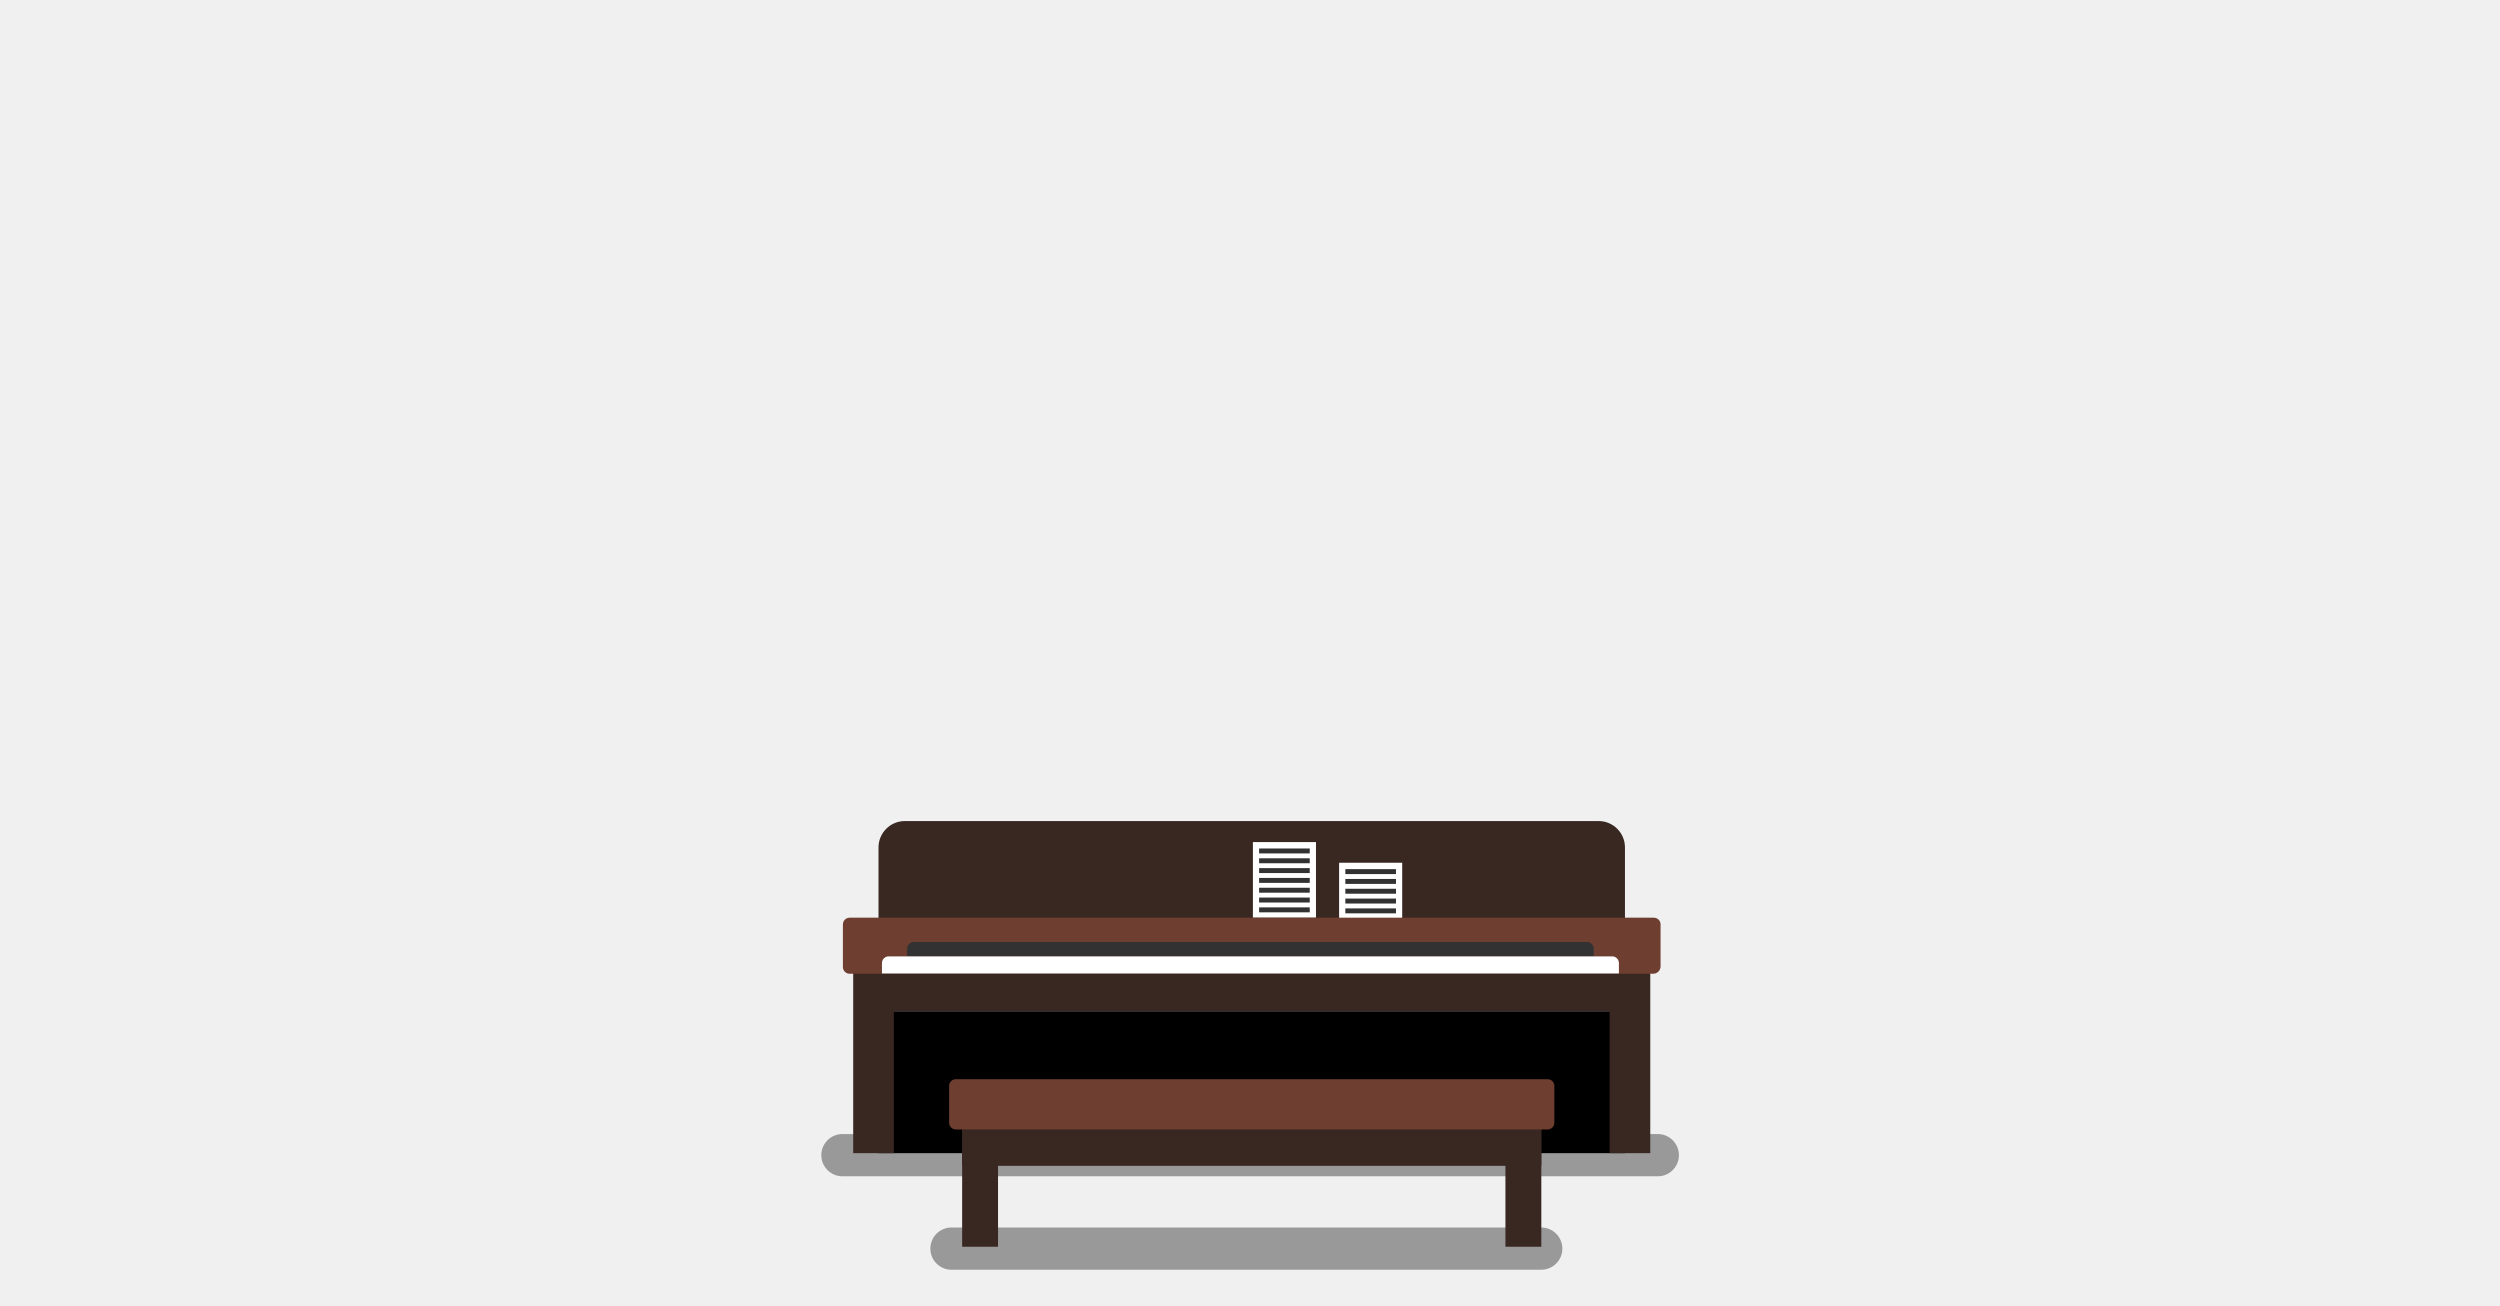
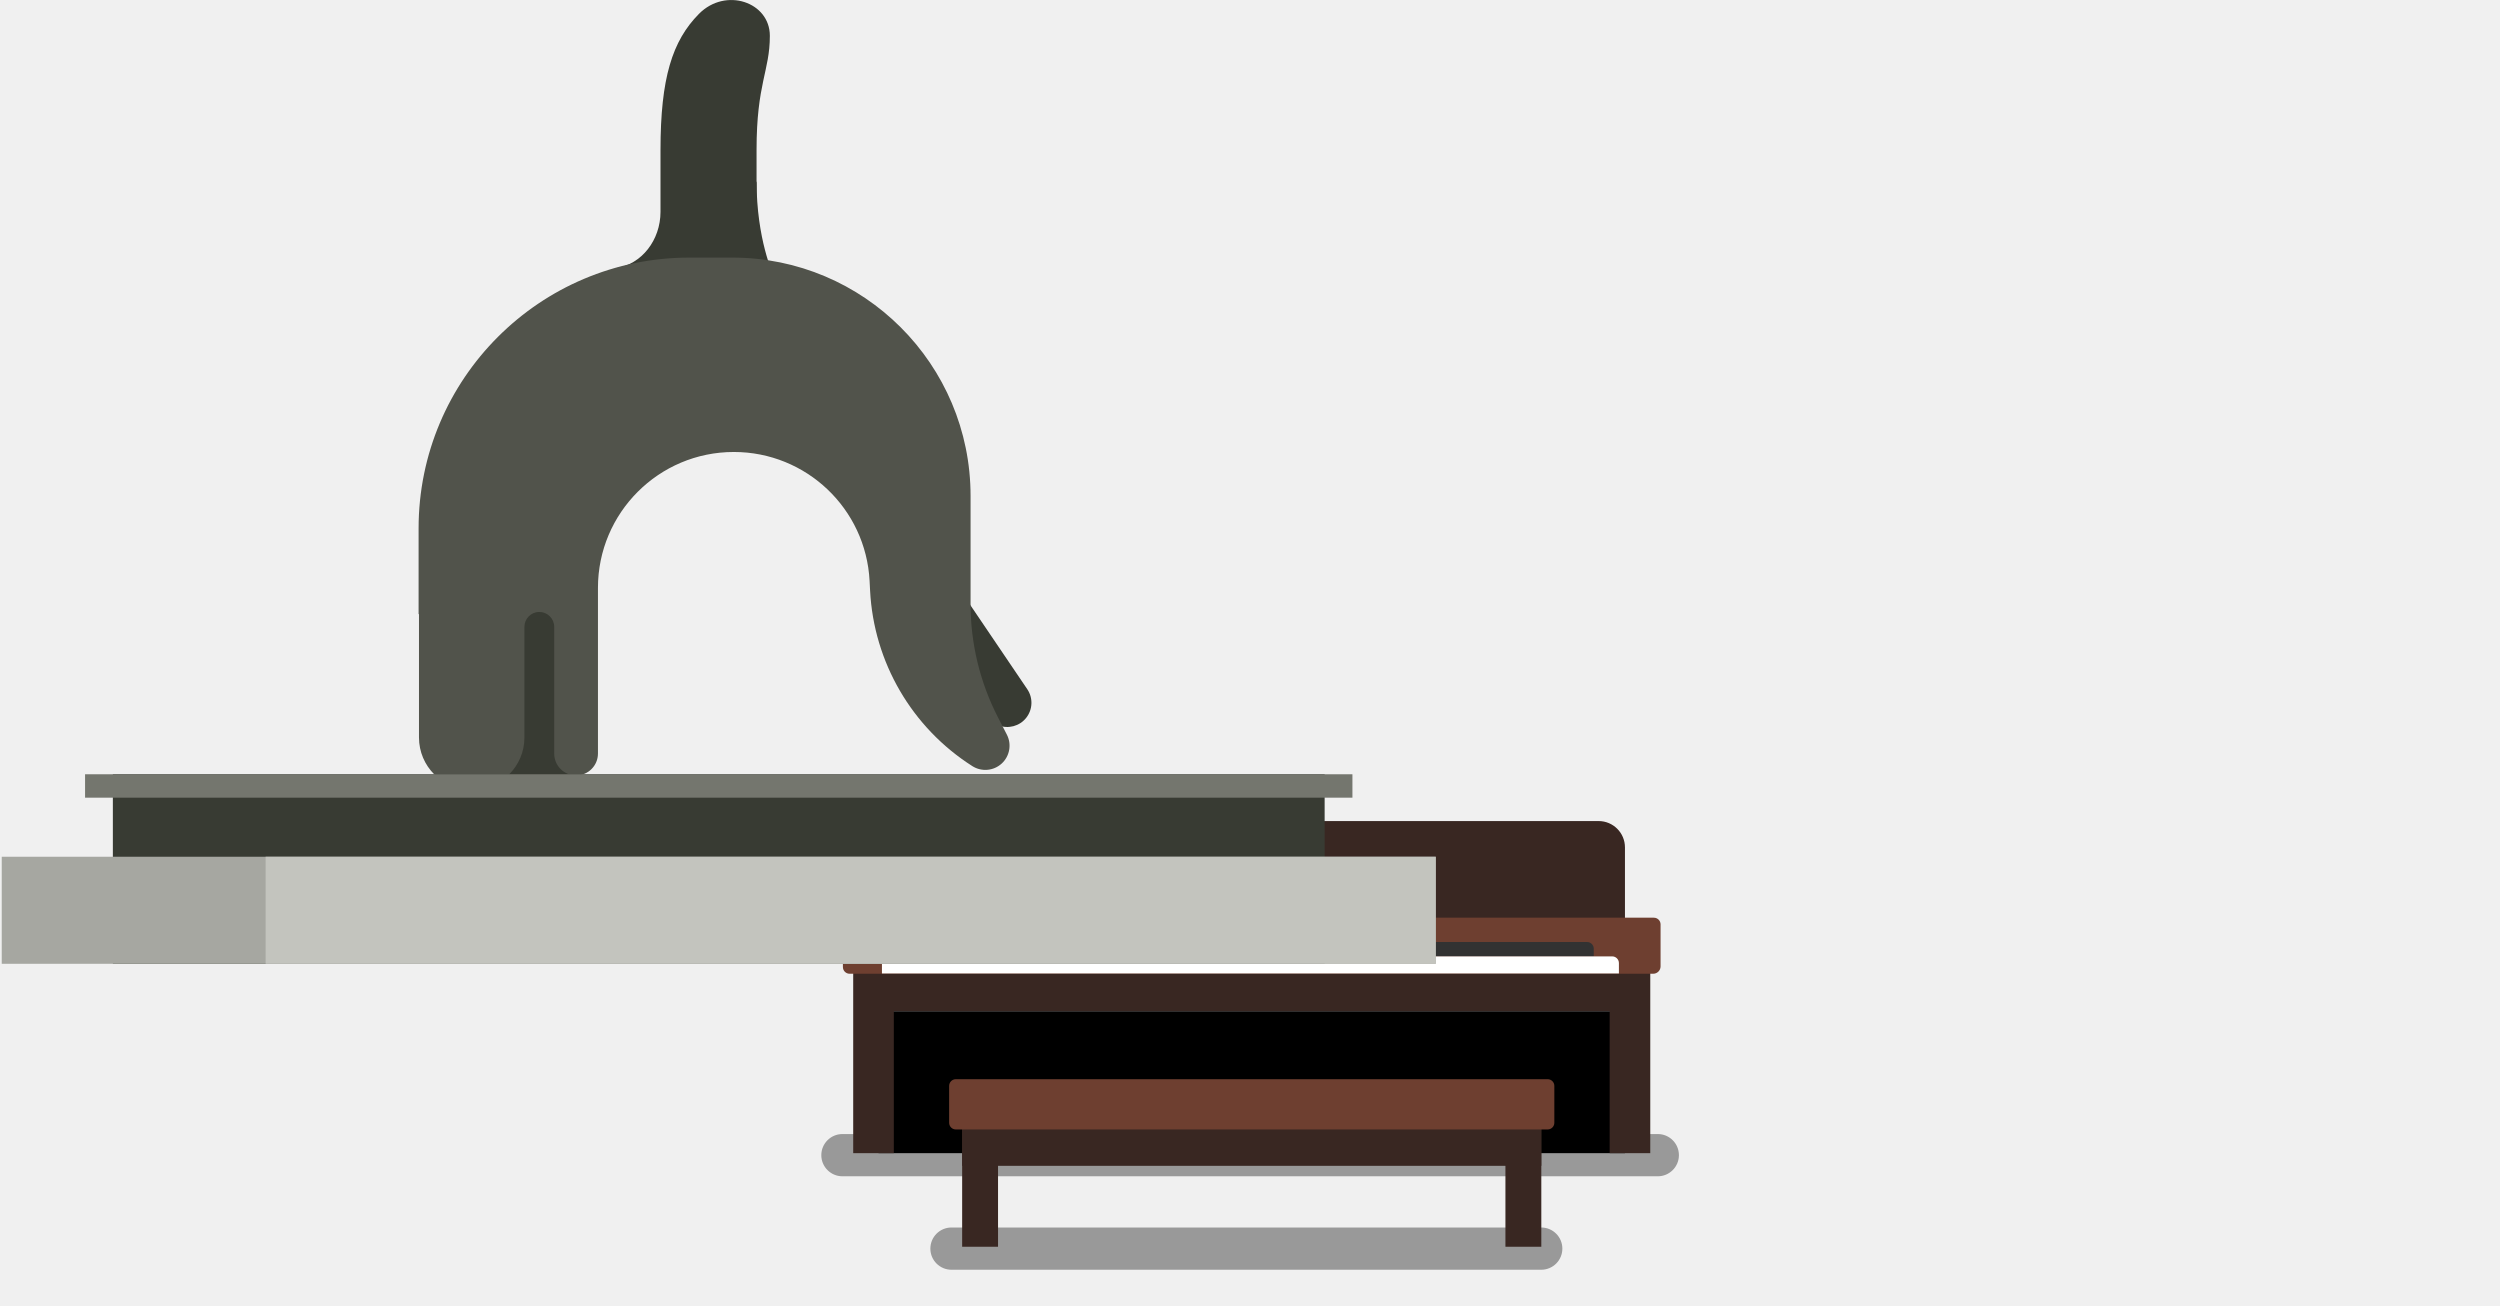
<svg xmlns="http://www.w3.org/2000/svg" width="1440px" height="752px" viewBox="0 0 1440 752" version="1.1">
  <defs />
  <g id="Page-1" stroke="none" stroke-width="1" fill="none" fill-rule="evenodd">
    <g id="generic-piano">
      <g id="shadow-copy" transform="translate(473, 653)" fill="#999999">
        <path d="M414.752,54.04 L75.056,54.04 C68.335,54.04 62.889,59.486 62.889,66.207 C62.889,72.927 68.335,78.375 75.056,78.375 L414.752,78.375 C421.473,78.375 426.92,72.927 426.92,66.207 C426.92,59.486 421.473,54.04 414.752,54.04" id="Fill-1" />
        <path d="M481.89,0.211 L12.24,0.211 C5.521,0.211 0.075,5.657 0.075,12.376 C0.075,19.096 5.521,24.543 12.24,24.543 L481.89,24.543 C488.61,24.543 494.057,19.096 494.057,12.376 C494.057,5.657 488.61,0.211 481.89,0.211" id="Fill-2" />
      </g>
      <g id="Imported-Layers" transform="translate(485, 472)">
        <path d="M450.976,16.101 C450.976,7.721 444.183,0.929 435.804,0.929 L36.196,0.929 C27.817,0.929 21.024,7.721 21.024,16.101 L21.024,110.484 L450.976,110.484 L450.976,16.101" id="Fill-1" fill="#392722" />
        <path d="M236.667,13.044 L273,13.044 L273,56.595 L236.667,56.595 L236.667,13.044 Z" id="Fill-2" fill="#FFFFFF" />
        <path d="M240.25,16.727 L269.417,16.727 L269.417,19.576 L240.25,19.576 L240.25,16.727 Z" id="Fill-3" fill="#323232" />
        <path d="M240.25,22.381 L269.417,22.381 L269.417,25.23 L240.25,25.23 L240.25,22.381 Z" id="Fill-4" fill="#323232" />
        <path d="M240.25,28.035 L269.417,28.035 L269.417,30.884 L240.25,30.884 L240.25,28.035 Z" id="Fill-5" fill="#323232" />
        <path d="M240.25,33.689 L269.417,33.689 L269.417,36.539 L240.25,36.539 L240.25,33.689 Z" id="Fill-6" fill="#323232" />
        <path d="M240.25,39.343 L269.417,39.343 L269.417,42.193 L240.25,42.193 L240.25,39.343 Z" id="Fill-7" fill="#323232" />
        <path d="M240.25,44.997 L269.417,44.997 L269.417,47.846 L240.25,47.846 L240.25,44.997 Z" id="Fill-8" fill="#323232" />
        <path d="M240.25,50.651 L269.417,50.651 L269.417,53.5 L240.25,53.5 L240.25,50.651 Z" id="Fill-9" fill="#323232" />
        <path d="M286.333,24.939 L322.666,24.939 L322.666,68.49 L286.333,68.49 L286.333,24.939 Z" id="Fill-10" fill="#FFFFFF" />
        <path d="M289.916,28.622 L319.083,28.622 L319.083,31.471 L289.916,31.471 L289.916,28.622 Z" id="Fill-11" fill="#323232" />
        <path d="M289.916,34.276 L319.083,34.276 L319.083,37.125 L289.916,37.125 L289.916,34.276 Z" id="Fill-12" fill="#323232" />
        <path d="M289.916,39.93 L319.083,39.93 L319.083,42.779 L289.916,42.779 L289.916,39.93 Z" id="Fill-13" fill="#323232" />
        <path d="M289.916,45.584 L319.083,45.584 L319.083,48.434 L289.916,48.434 L289.916,45.584 Z" id="Fill-14" fill="#323232" />
        <path d="M289.916,51.238 L319.083,51.238 L319.083,54.087 L289.916,54.087 L289.916,51.238 Z" id="Fill-15" fill="#323232" />
        <path d="M289.916,56.893 L319.083,56.893 L319.083,59.742 L289.916,59.742 L289.916,56.893 Z" id="Fill-16" fill="#323232" />
        <path d="M289.916,62.547 L319.083,62.547 L319.083,65.396 L289.916,65.396 L289.916,62.547 Z" id="Fill-17" fill="#323232" />
        <path d="M21.024,110.484 L450.975,110.484 L450.975,192.223 L21.024,192.223 L21.024,110.484 Z" id="Fill-18" fill="#000000" />
        <path d="M6.444,77.345 L29.839,77.345 L29.839,192.224 L6.444,192.224 L6.444,77.345 Z" id="Fill-19" fill="#392722" />
        <path d="M442.162,77.345 L465.556,77.345 L465.556,192.224 L442.162,192.224 L442.162,77.345 Z" id="Fill-20" fill="#392722" />
        <path d="M471.488,60.454 C471.488,58.322 469.761,56.595 467.629,56.595 L4.371,56.595 C2.239,56.595 0.512,58.322 0.512,60.454 L0.512,85.018 C0.512,87.149 2.239,88.877 4.371,88.877 L467.236,88.877 C469.585,88.877 471.488,86.974 471.488,84.625 L471.488,60.454" id="Fill-21" fill="#6E3F30" />
        <path d="M433,78.876 L37.49,78.876 L37.49,74.454 C37.49,72.322 39.218,70.595 41.35,70.595 L429.141,70.595 C431.273,70.595 433,72.322 433,74.454 L433,78.876" id="Fill-22" fill="#323232" />
        <path d="M447.49,82.735 C447.49,80.605 445.763,78.876 443.631,78.876 L26.859,78.876 C24.728,78.876 23,80.605 23,82.735 L23,88.729 L447.49,88.729 L447.49,82.735" id="Fill-23" fill="#FFFFFF" />
        <path d="M69.2,164.091 L402.8,164.091 L402.8,199.514 L69.2,199.514 L69.2,164.091 Z" id="Fill-24" fill="#392722" />
        <path d="M69.2,172.515 L89.87,172.515 L89.87,246.125 L69.2,246.125 L69.2,172.515 Z" id="Fill-25" fill="#392722" />
        <path d="M382.13,172.515 L402.8,172.515 L402.8,246.125 L382.13,246.125 L382.13,172.515 Z" id="Fill-26" fill="#392722" />
        <path d="M410.3,153.472 C410.3,151.34 408.572,149.612 406.44,149.612 L65.56,149.612 C63.428,149.612 61.7,151.34 61.7,153.472 L61.7,174.71 C61.7,176.842 63.428,178.569 65.56,178.569 L406.44,178.569 C408.572,178.569 410.3,176.842 410.3,174.71 L410.3,153.472" id="Fill-27" fill="#6E3F30" />
      </g>
+       <g id="Imported-EPS">
+         <g id="Page-1">
+           <path d="M266.301,438.301 C266.301,454.869 279.732,468.301 296.301,468.301 L305.95,468.301 C322.519,468.301 335.95,454.869 335.95,438.301 L335.95,379.59 C335.95,363.021 322.519,349.59 305.95,349.59 L296.301,349.59 C279.732,349.59 266.301,363.021 266.301,379.59 L266.301,438.301" id="Fill-1" fill="#383B33" />
+           <path d="M435.776,104.342 C435.776,137.842 445.434,158.342 445.434,158.342 L413.936,158.342 L435.776,104.342" id="Fill-2" fill="#383B33" />
+           <path d="M537.555,402.919 L575.031,417.769 C580.719,420.021 587.21,418.305 591.04,413.535 C594.87,408.765 595.144,402.055 591.715,396.988 L551.055,336.923 L537.555,402.919" id="Fill-3" fill="#383B33" />
+           <path d="M443.432,20.613 C443.432,41.002 435.776,47.889 435.776,86.413 L435.776,166.943 L354.897,154.465 L354.919,154.463 C369.595,152.193 380.451,138.35 380.451,121.964 L380.451,86.413 C380.451,44.975 387.231,23.526 402.599,7.99 C417.967,-7.546 443.432,1.194 443.432,20.613" id="Fill-4" fill="#383B33" />
+           <path d="M560.066,441.283 C565.379,444.666 572.301,444.067 576.953,439.822 C581.607,435.576 582.836,428.738 579.952,423.139 L574.86,413.25 C564.469,393.066 559.047,370.692 559.047,347.99 L559.047,285.643 C559.047,209.83 497.59,148.373 421.778,148.373 L397.08,148.373 C310.94,148.373 241.11,218.203 241.11,304.343 L241.11,353.738 L241.335,353.734 L241.335,424.816 C241.335,441.385 254.767,454.816 271.335,454.816 L272.066,454.816 C288.635,454.816 302.066,441.385 302.066,424.816 L302.066,361.062 C302.066,356.385 305.813,352.568 310.49,352.484 C312.793,352.442 315.015,353.328 316.657,354.941 C318.301,356.555 319.226,358.76 319.226,361.062 L319.226,434.061 C319.226,441.019 324.865,446.659 331.824,446.659 C338.78,446.659 344.421,441.019 344.421,434.061 L344.421,338.624 C344.421,295.39 379.469,260.342 422.703,260.342 C464.372,260.342 498.738,292.983 500.882,334.597 L501.171,340.216 C503.295,381.449 525.239,419.106 560.066,441.283" id="Fill-5" fill="#51534B" />
+           <path d="M65.006,445.977 L762.99,445.977 L762.99,555.144 L65.006,555.144 L65.006,445.977 Z" id="Fill-6" fill="#383B33" />
+           <path d="M48.998,445.977 L778.998,445.977 L778.998,459.462 L48.998,459.462 L48.998,445.977 Z" id="Fill-7" fill="#74766E" />
+           <path d="M0.998,493.484 L826.998,493.484 L826.998,555.144 L0.998,555.144 L0.998,493.484 Z" id="Fill-8" fill="#A6A7A1" />
+           <path d="M152.998,493.484 L826.998,493.484 L826.998,555.144 L152.998,555.144 L152.998,493.484 Z" id="Fill-9" fill="#C3C4BE" />
+         </g>
+       </g>
    </g>
  </g>
</svg>
